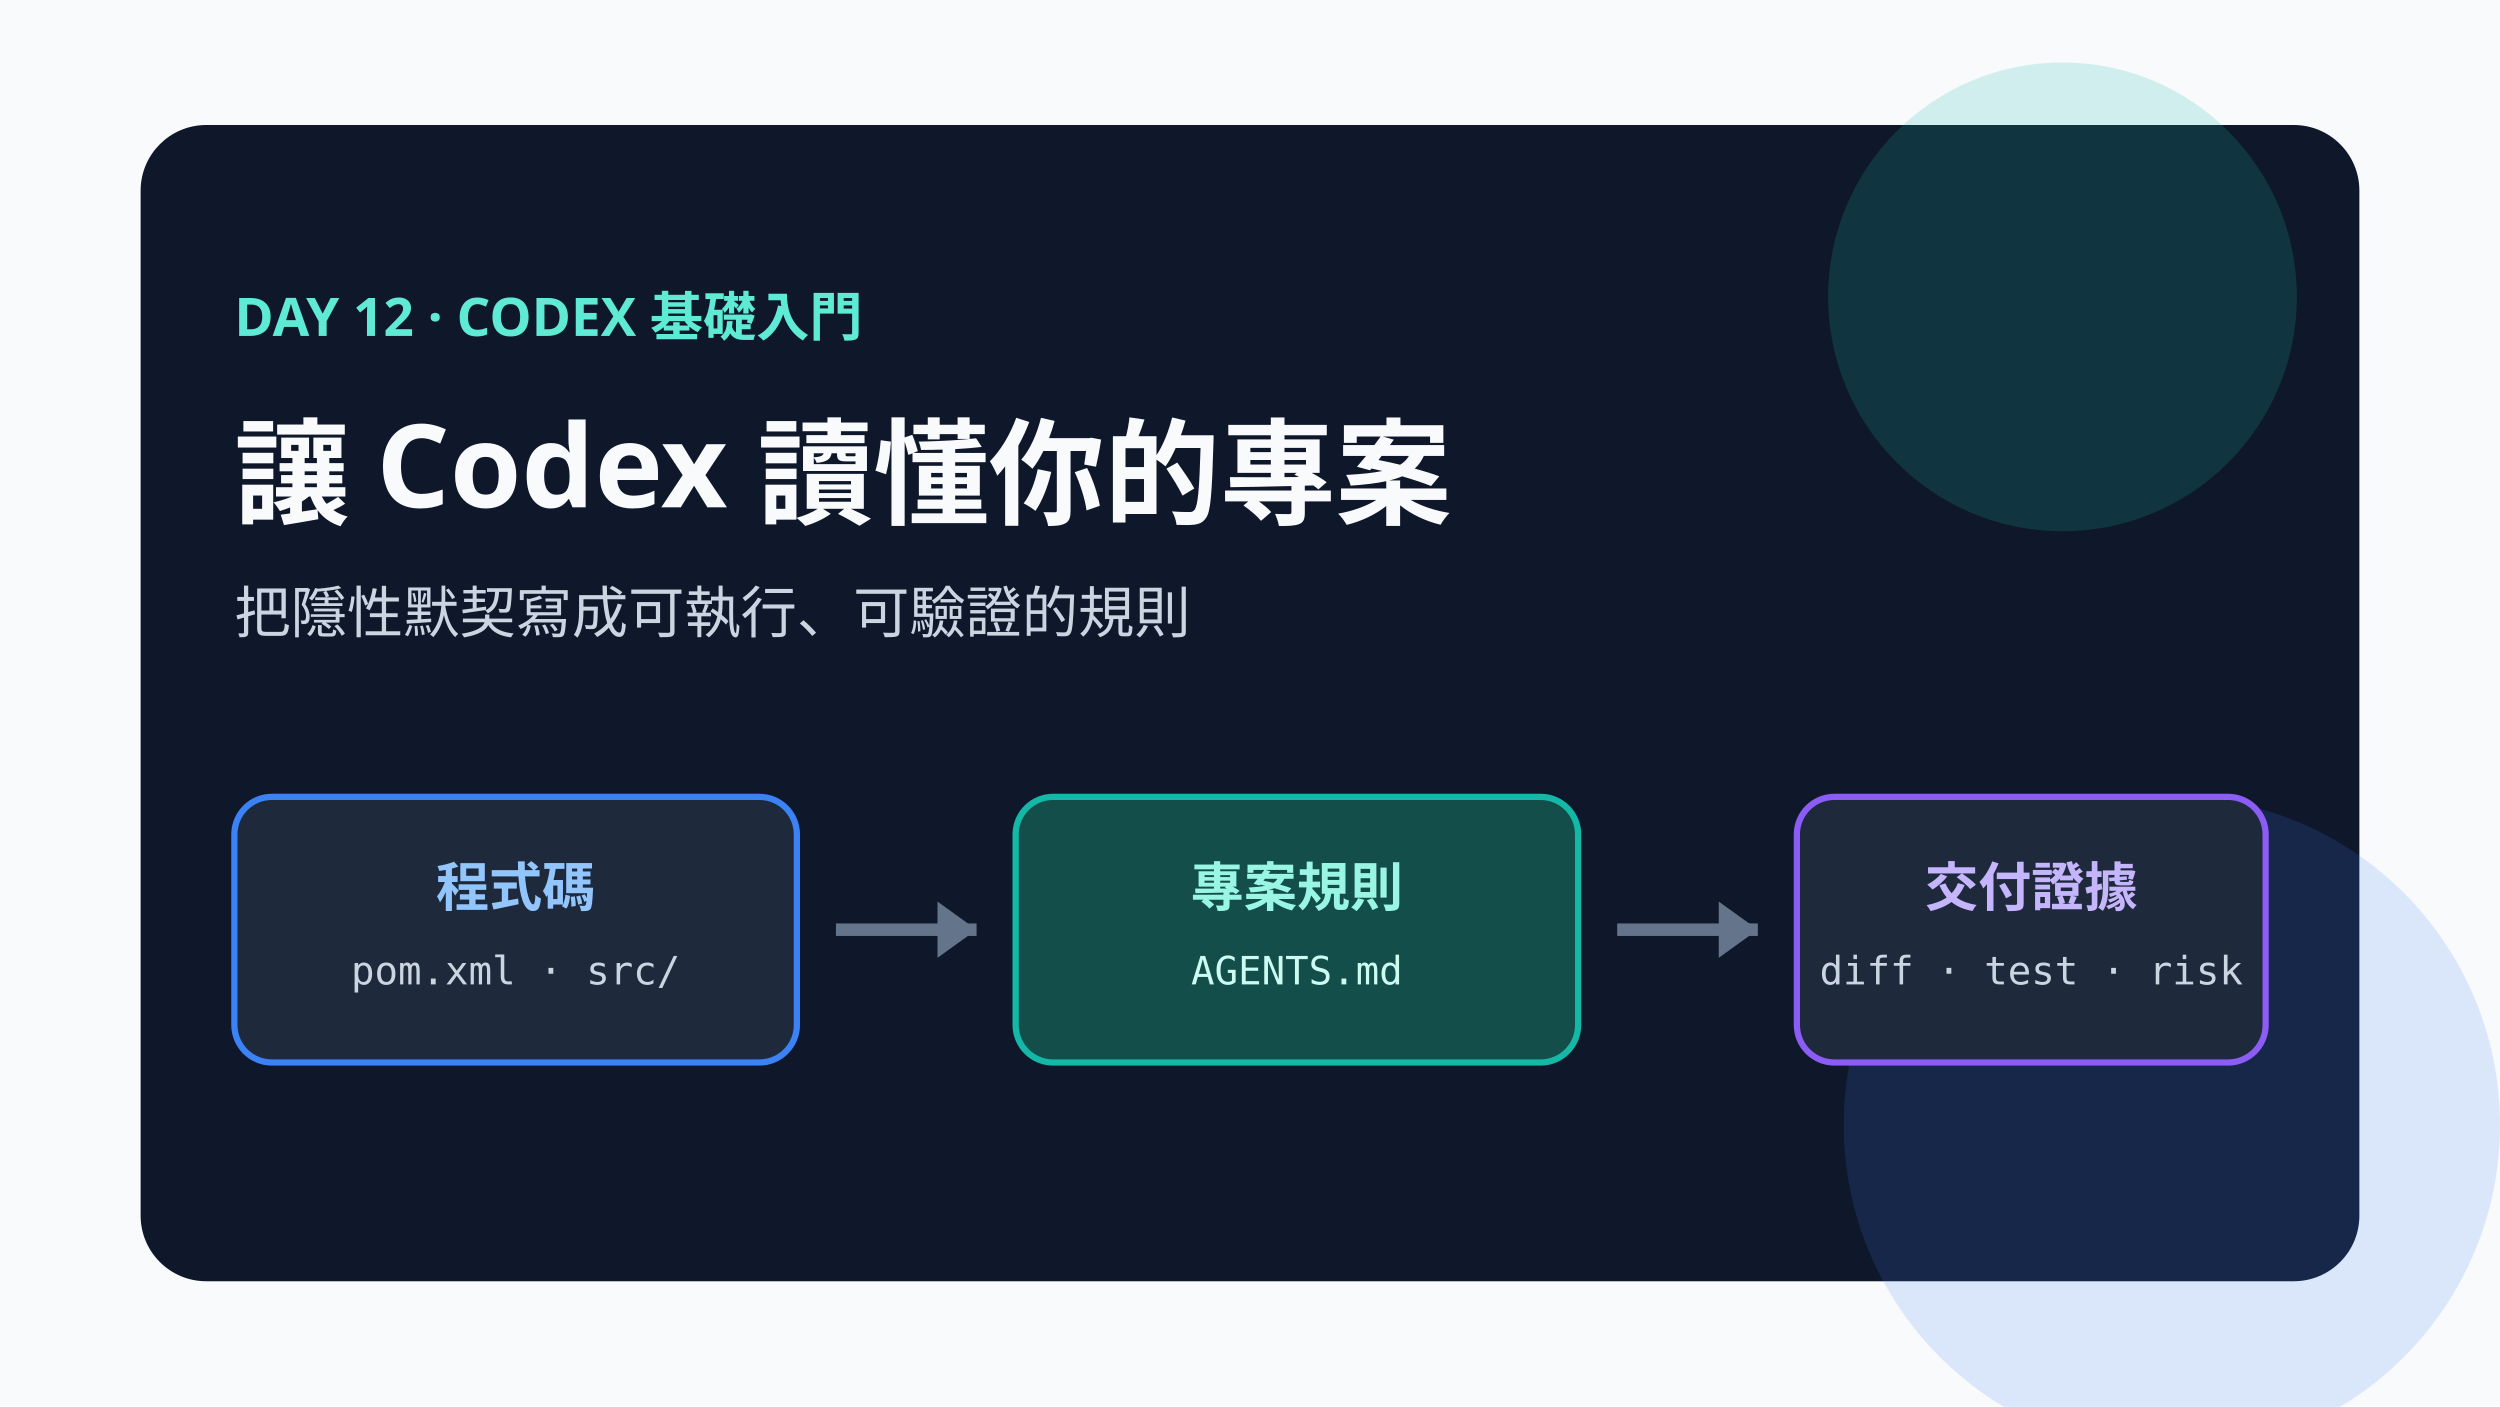
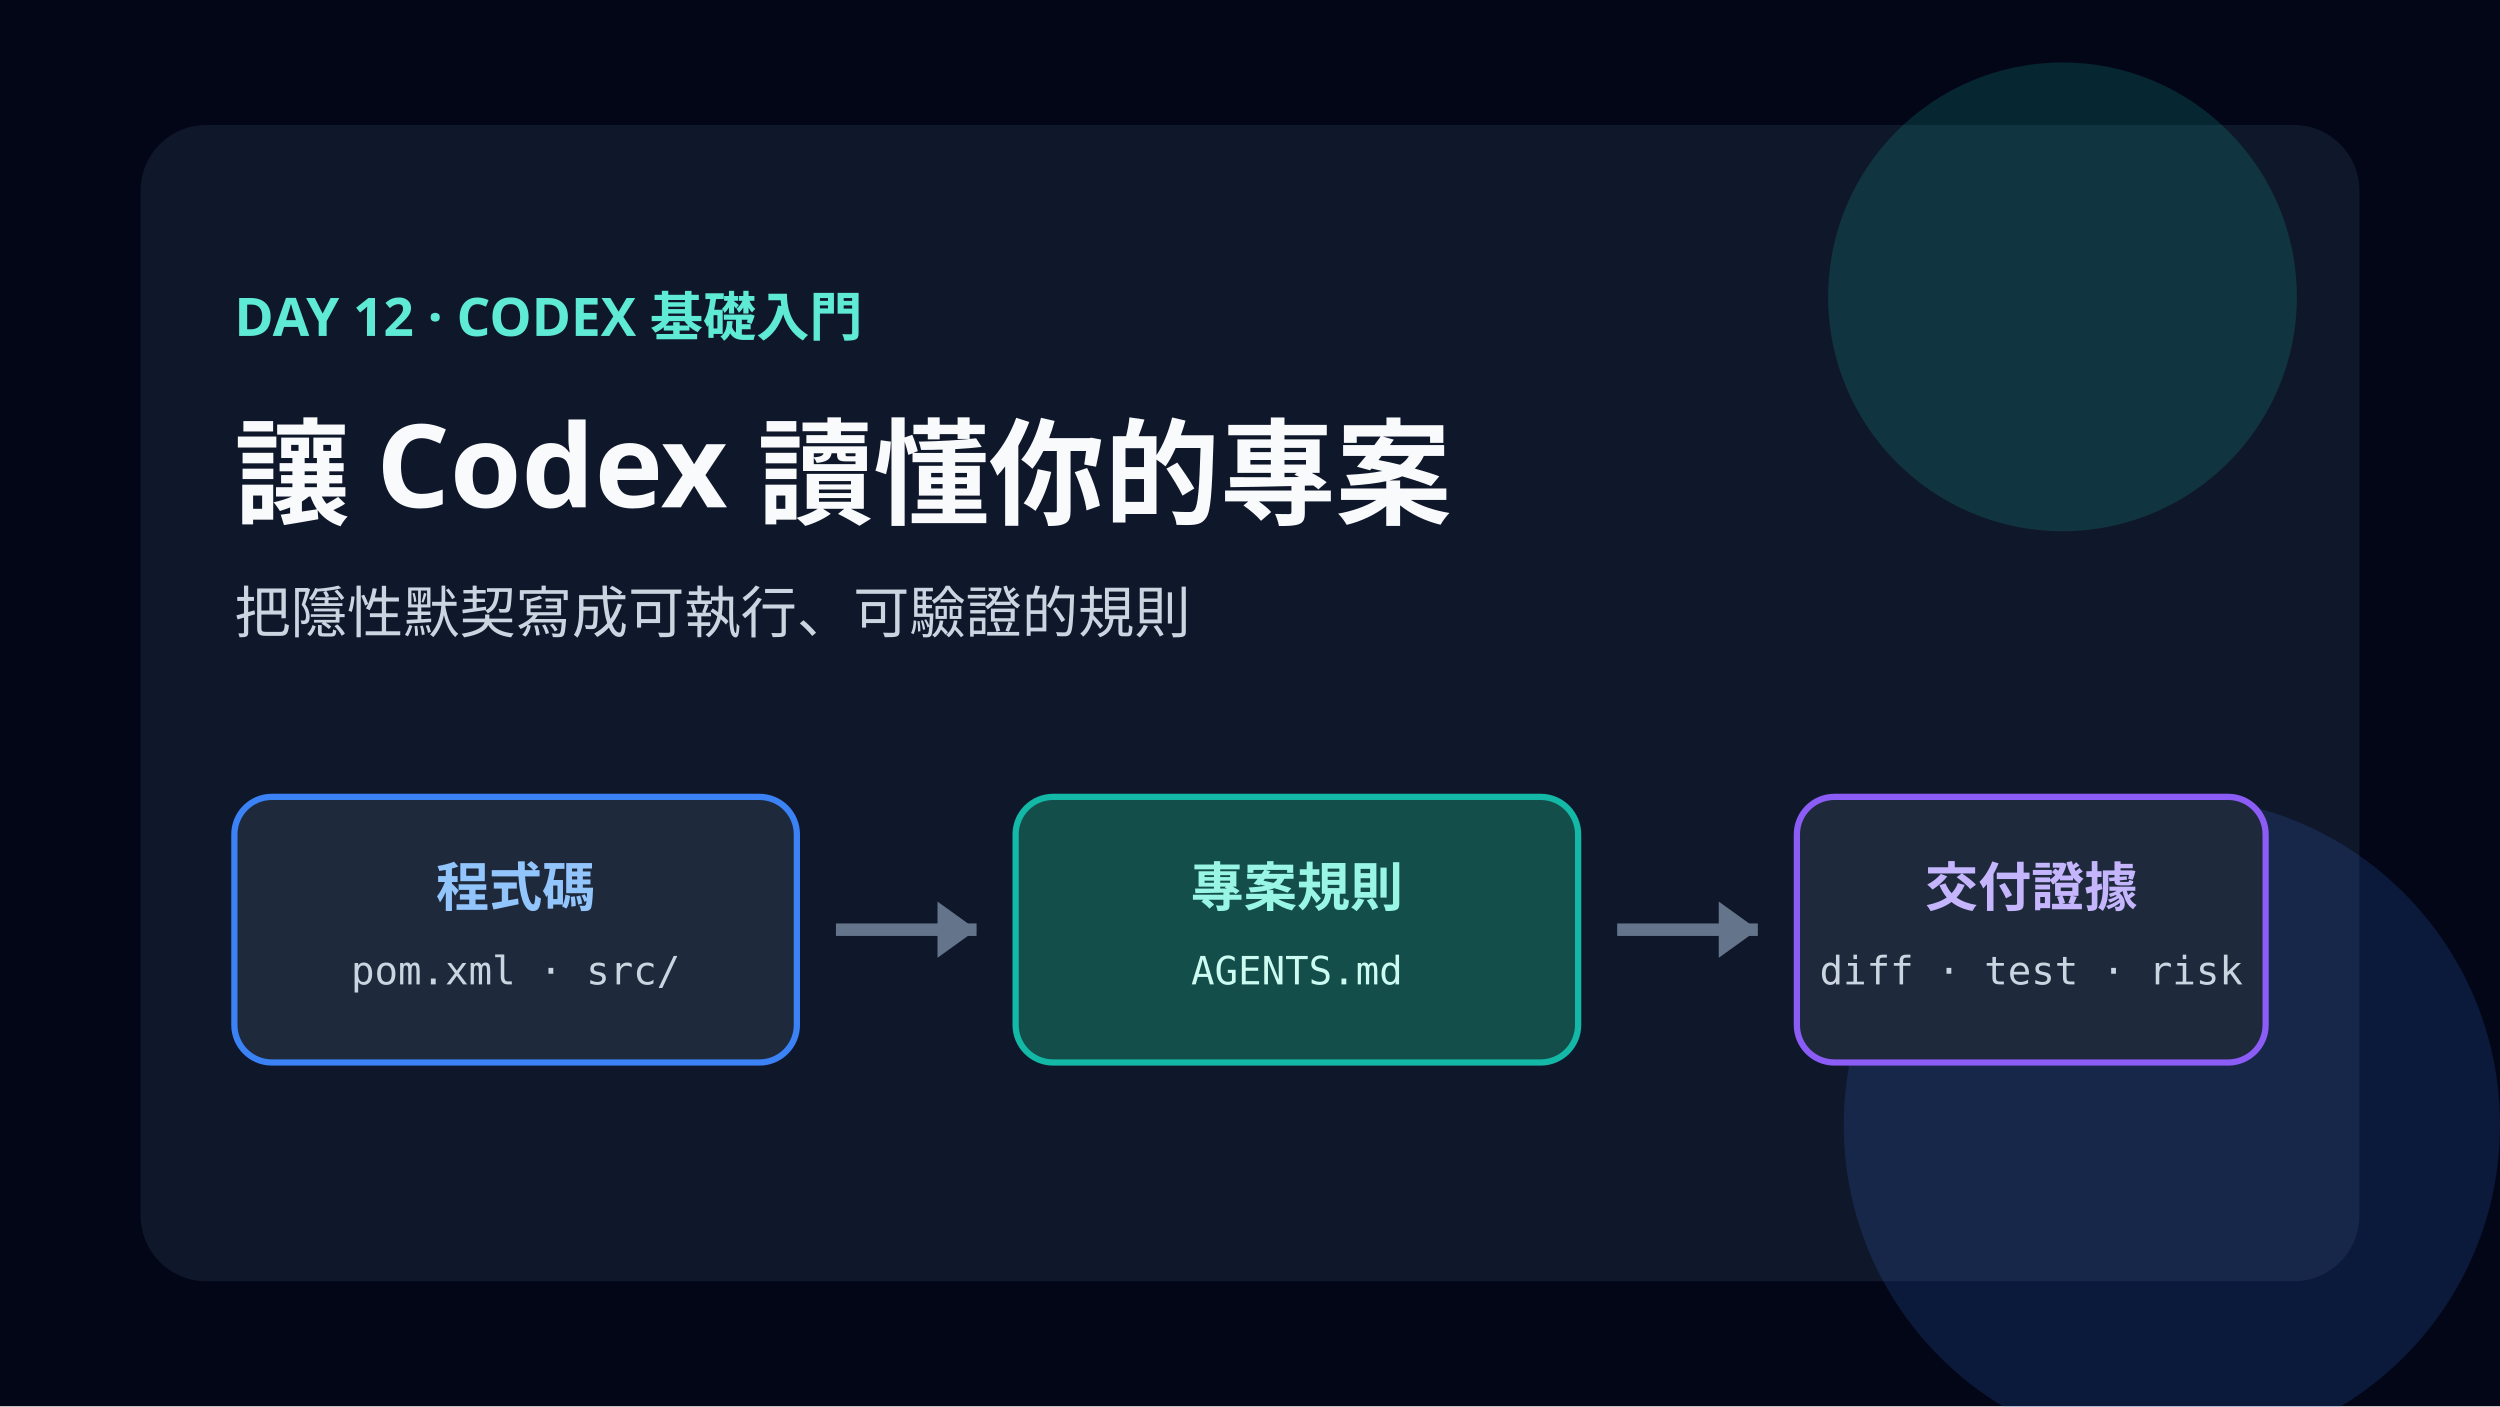
<svg xmlns="http://www.w3.org/2000/svg" width="1600" height="900" viewBox="0 0 1600 900">
-   <rect width="1600" height="900" fill="#f8fafc" />
+   <rect width="1600" height="900" fill="#020617" />
  <rect x="90" y="80" width="1420" height="740" rx="42" fill="#0f172a" />
  <circle cx="1320" cy="190" r="150" fill="#14b8a6" opacity="0.18" />
  <circle cx="1390" cy="720" r="210" fill="#3b82f6" opacity="0.16" />
  <text x="150" y="215" fill="#5eead4" font-family="Noto Sans TC, Microsoft JhengHei, sans-serif" font-size="34" font-weight="700">DAY 12 · CODEX 基礎入門</text>
  <text x="150" y="330" fill="#f8fafc" font-family="Noto Sans TC, Microsoft JhengHei, sans-serif" font-size="74" font-weight="800">讓 Codex 讀懂你的專案</text>
  <text x="150" y="405" fill="#cbd5e1" font-family="Noto Sans TC, Microsoft JhengHei, sans-serif" font-size="36">把隱性默契寫成可執行、可驗證的規則</text>
  <g transform="translate(150 510)">
    <rect width="360" height="170" rx="24" fill="#1e293b" stroke="#3b82f6" stroke-width="4" />
    <text x="180" y="70" text-anchor="middle" fill="#93c5fd" font-family="Noto Sans TC, Microsoft JhengHei, sans-serif" font-size="34" font-weight="800">程式碼</text>
    <text x="180" y="120" text-anchor="middle" fill="#cbd5e1" font-family="Consolas, monospace" font-size="25">pom.xml · src/</text>
  </g>
  <path d="M535 595h90" stroke="#64748b" stroke-width="8" />
  <path d="M625 595l-25-18v36z" fill="#64748b" />
  <g transform="translate(650 510)">
    <rect width="360" height="170" rx="24" fill="#134e4a" stroke="#14b8a6" stroke-width="4" />
    <text x="180" y="70" text-anchor="middle" fill="#99f6e4" font-family="Noto Sans TC, Microsoft JhengHei, sans-serif" font-size="34" font-weight="800">專案規則</text>
    <text x="180" y="120" text-anchor="middle" fill="#ccfbf1" font-family="Consolas, monospace" font-size="25">AGENTS.md</text>
  </g>
  <path d="M1035 595h90" stroke="#64748b" stroke-width="8" />
  <path d="M1125 595l-25-18v36z" fill="#64748b" />
  <g transform="translate(1150 510)">
    <rect width="300" height="170" rx="24" fill="#1e293b" stroke="#8b5cf6" stroke-width="4" />
    <text x="150" y="70" text-anchor="middle" fill="#c4b5fd" font-family="Noto Sans TC, Microsoft JhengHei, sans-serif" font-size="34" font-weight="800">交付證據</text>
    <text x="150" y="120" text-anchor="middle" fill="#cbd5e1" font-family="Consolas, monospace" font-size="25">diff · test · risk</text>
  </g>
</svg>
